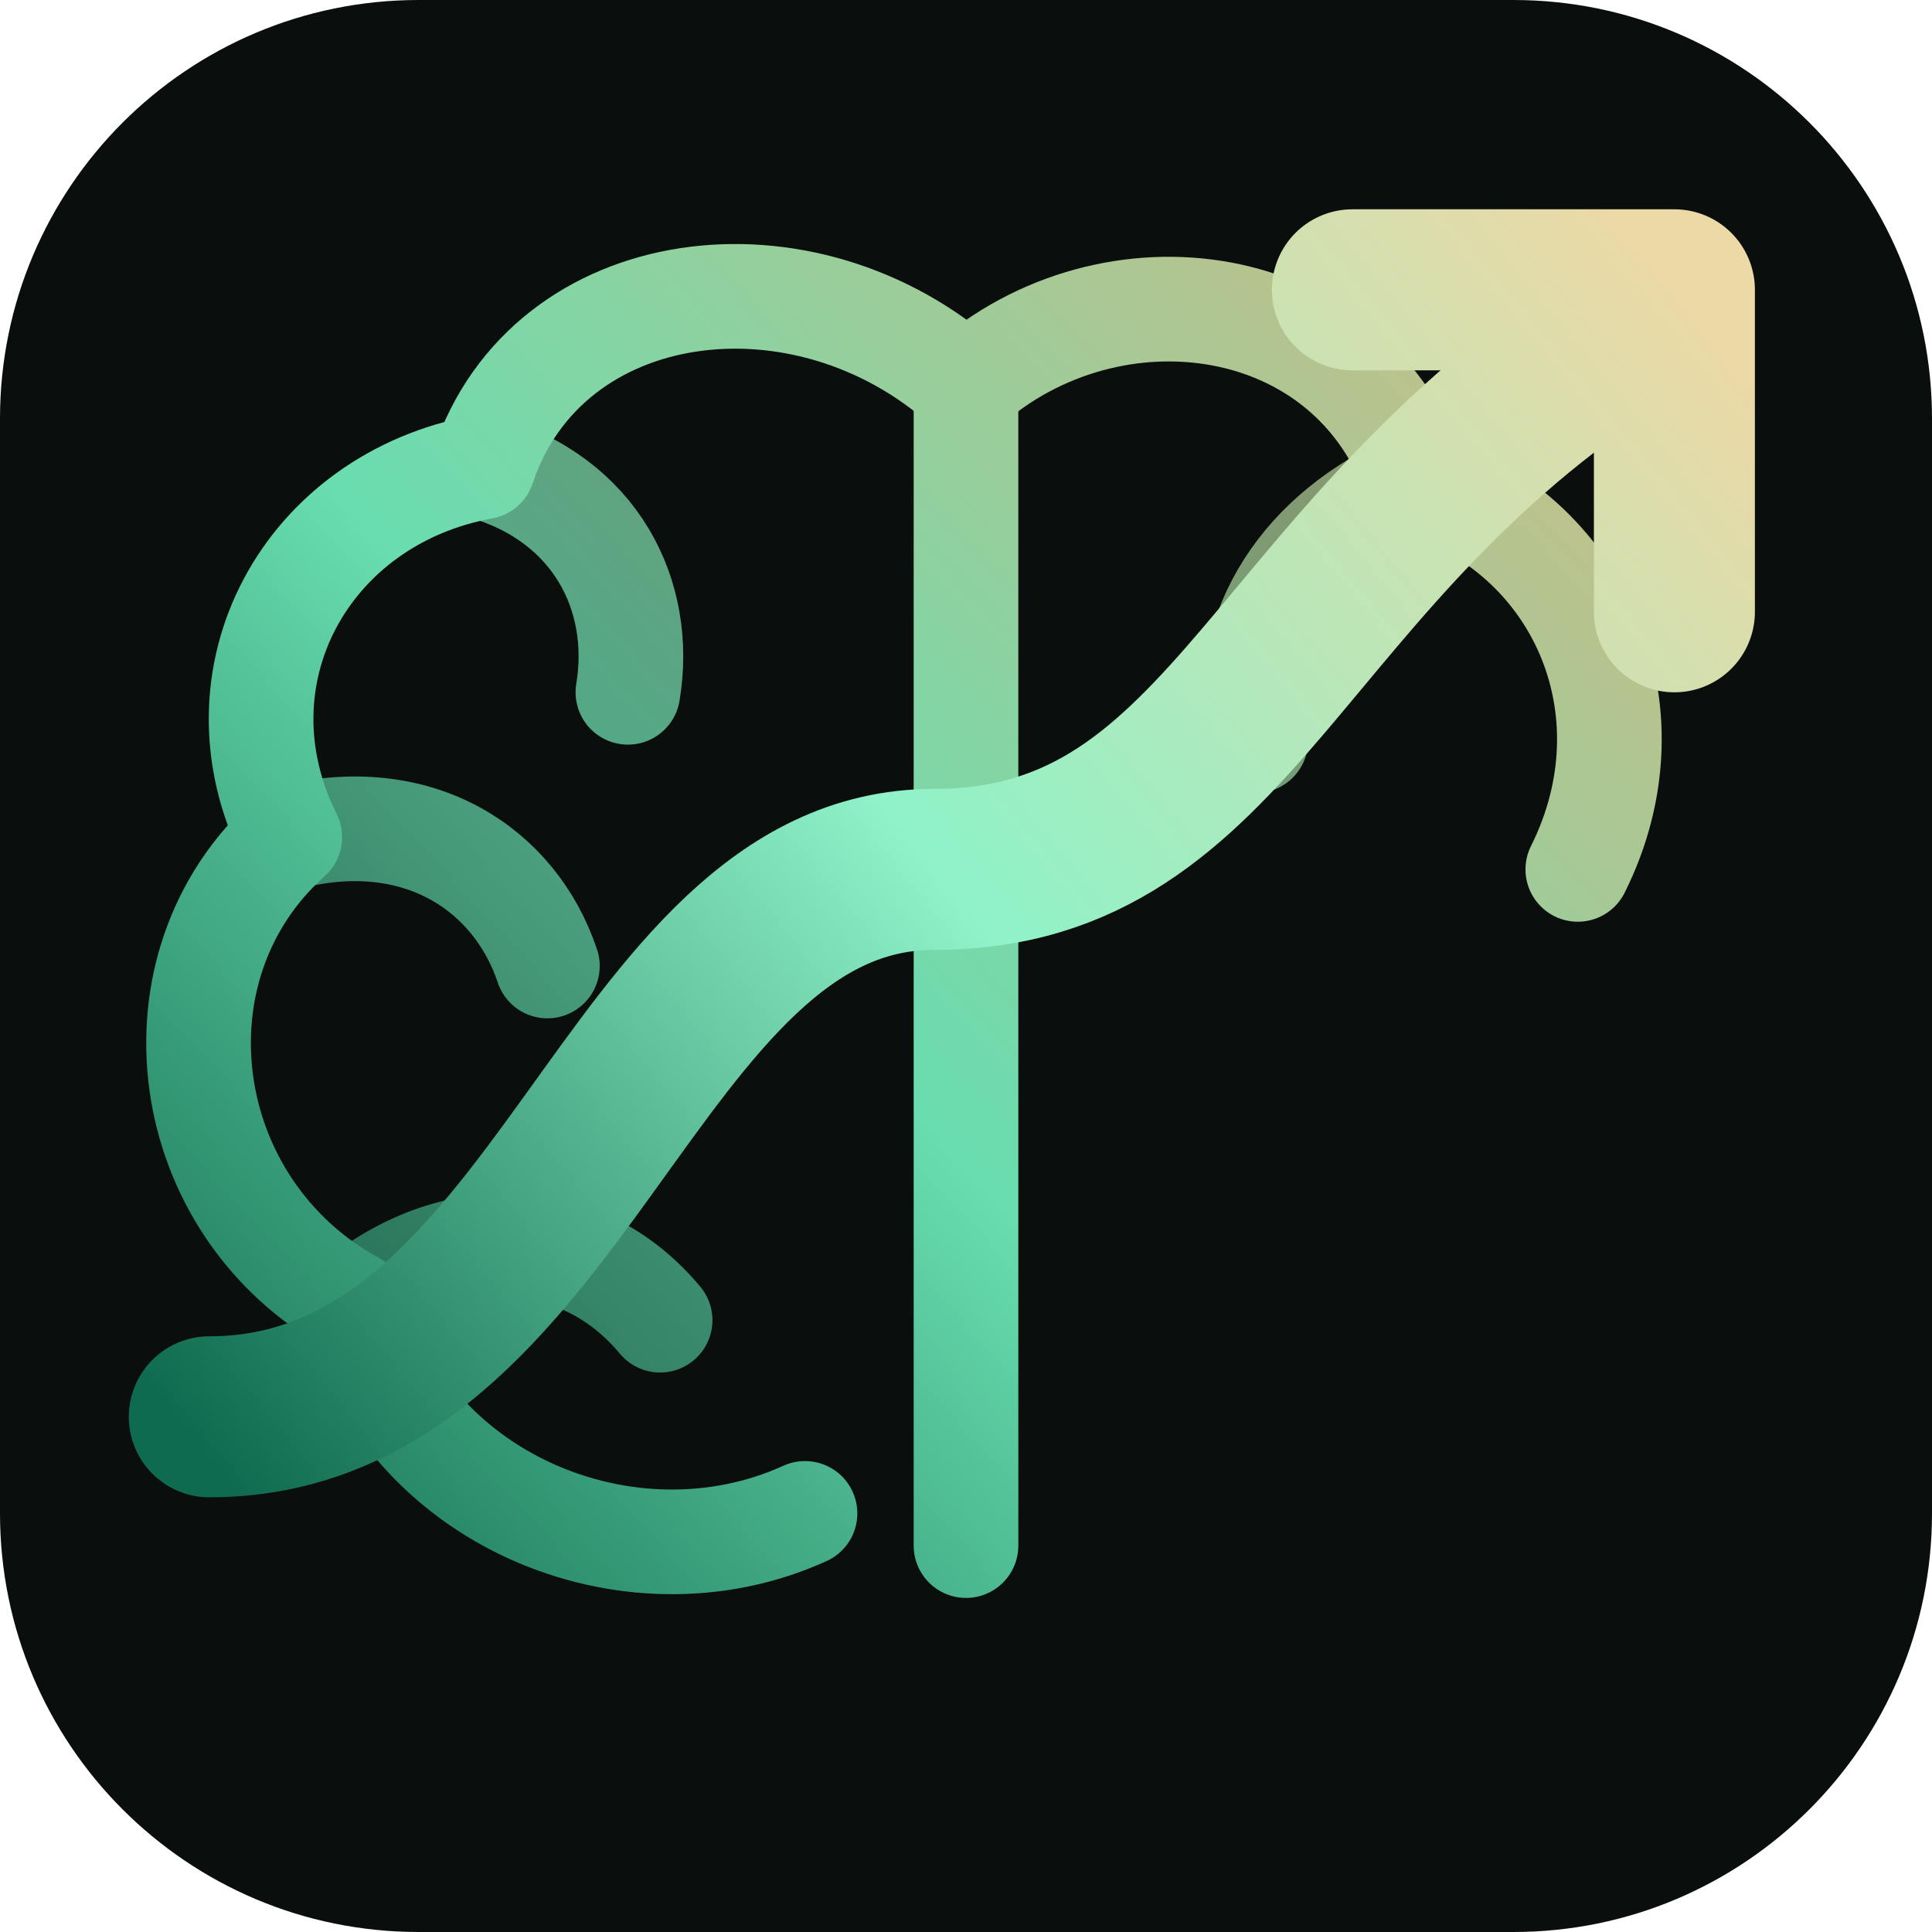
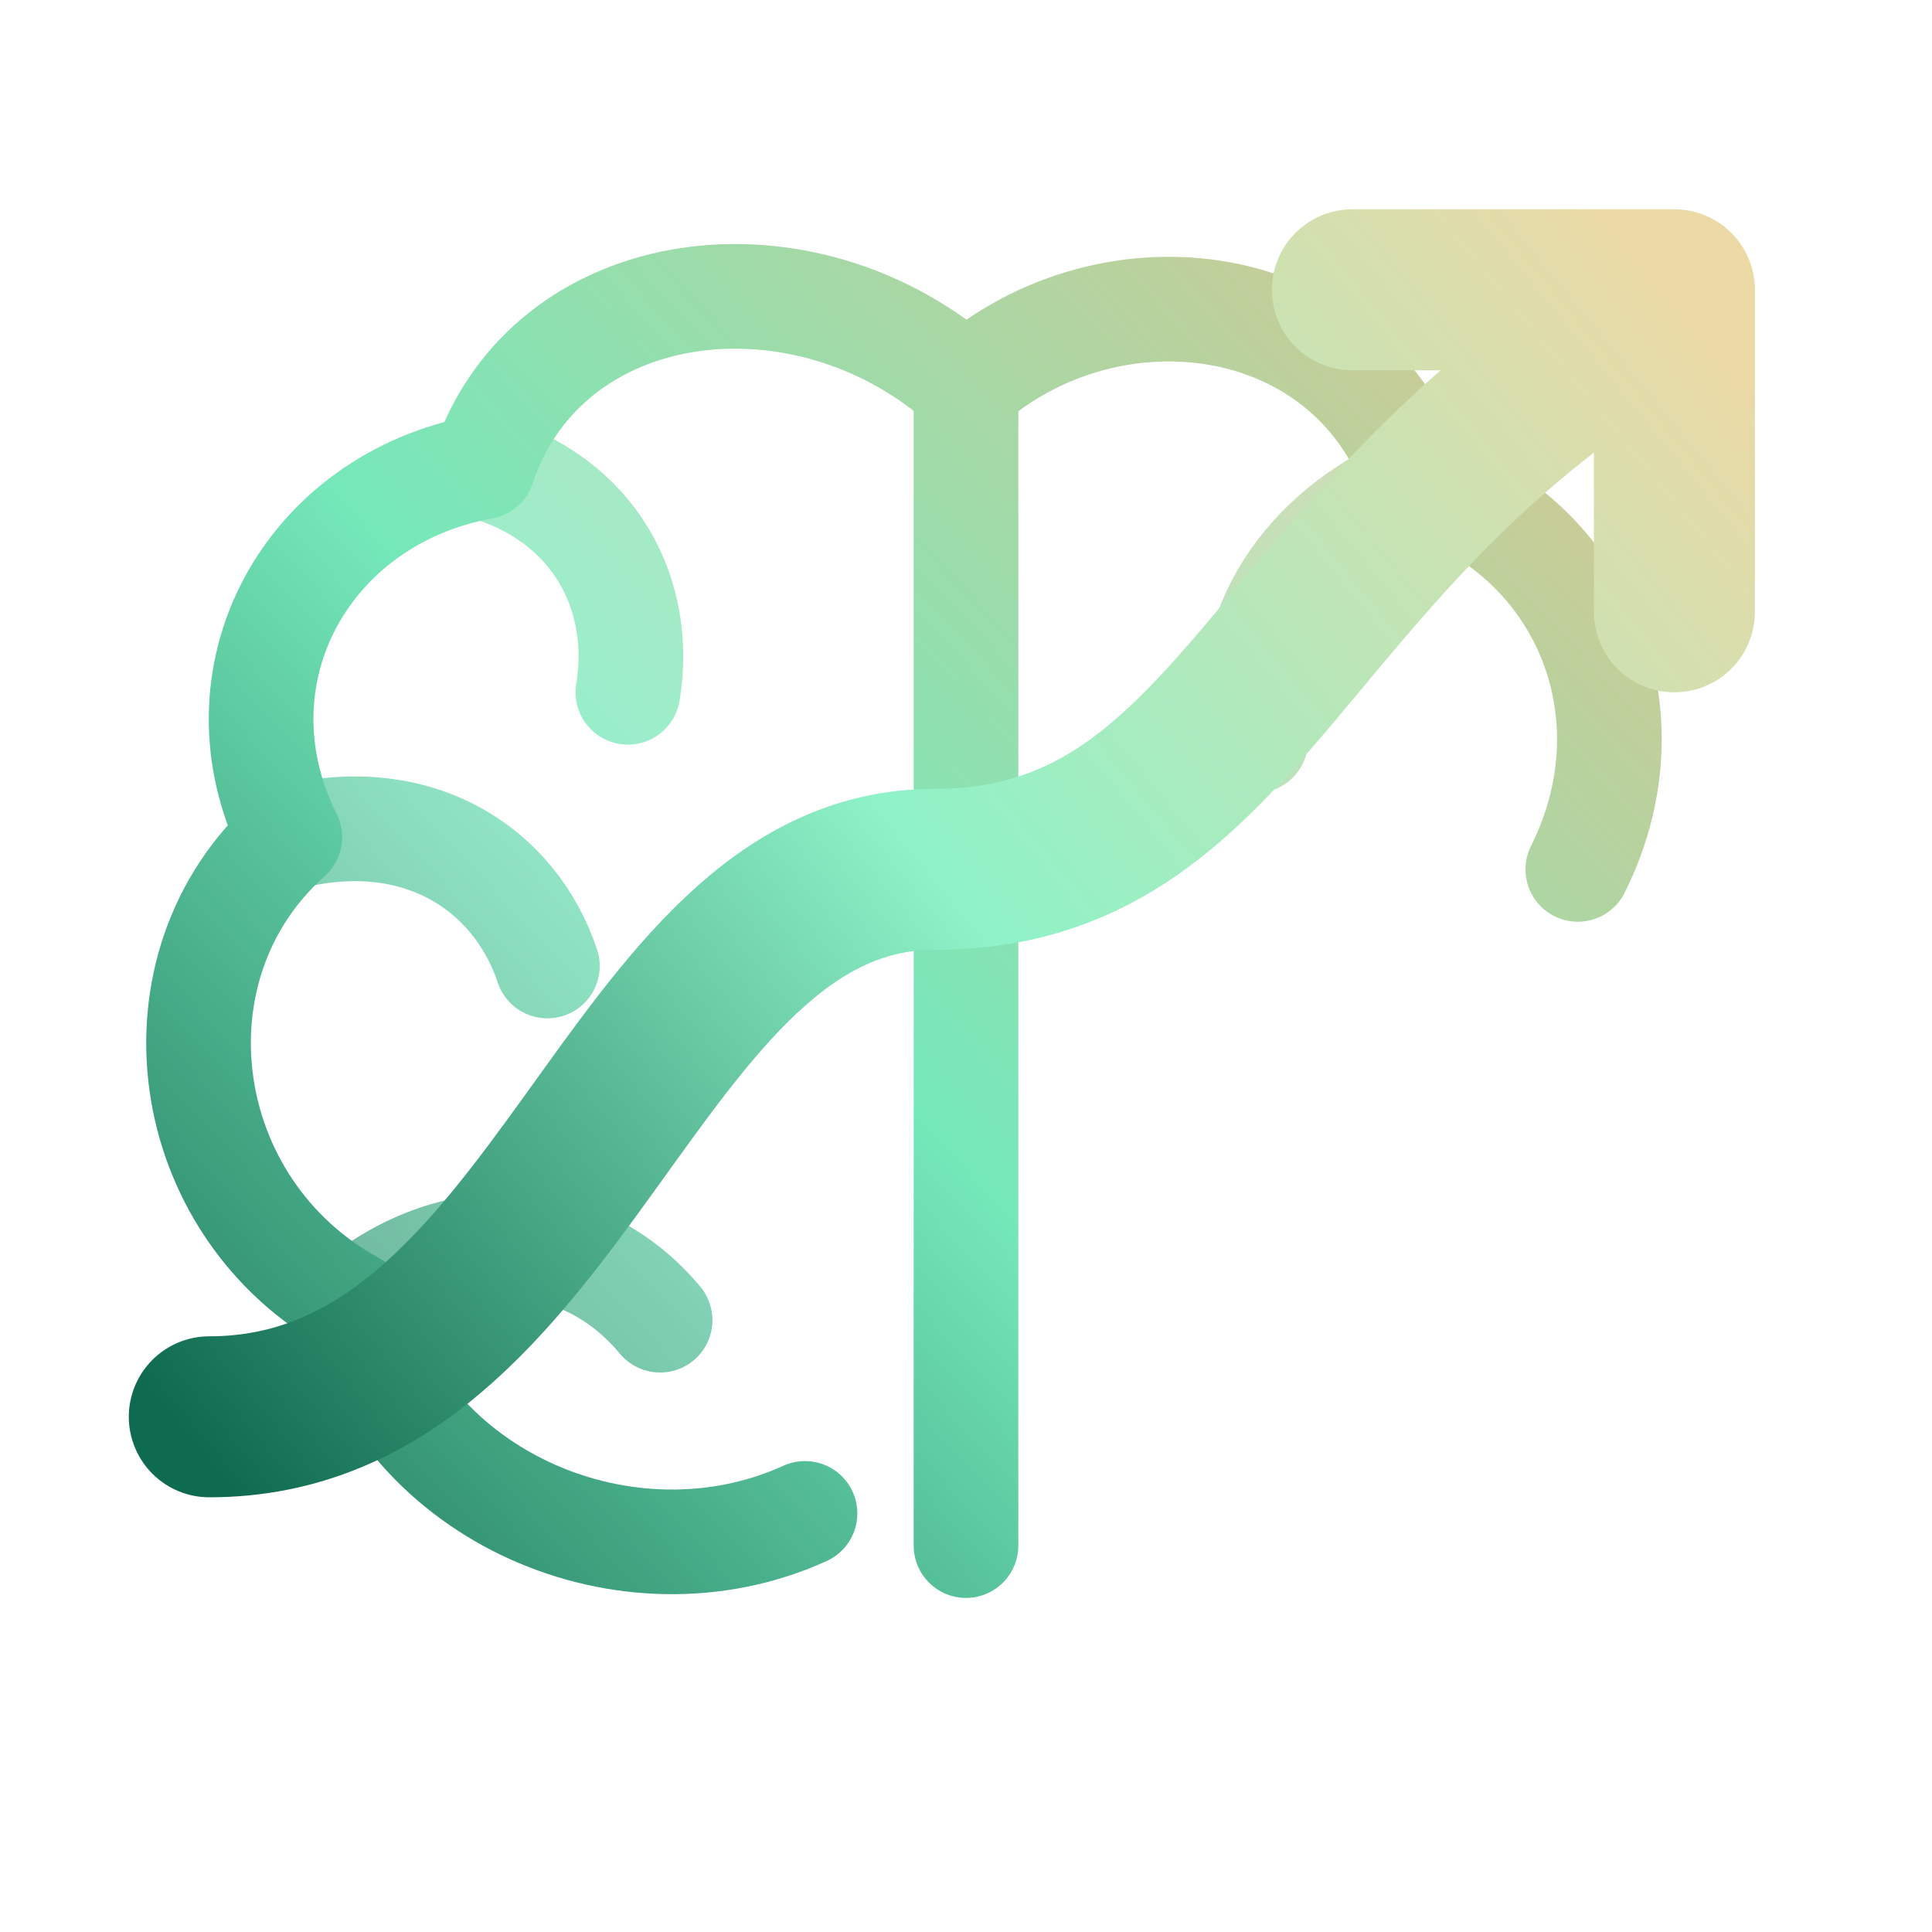
<svg xmlns="http://www.w3.org/2000/svg" viewBox="0 0 120 120" width="120" height="120" role="img" aria-label="Contas Claras">
  <defs>
    <linearGradient id="cc-brain" x1="10" y1="100" x2="100" y2="16" gradientUnits="userSpaceOnUse">
      <stop offset="0" stop-color="#0F6B4F" />
      <stop offset="0.45" stop-color="#6EE7B7" />
      <stop offset="1" stop-color="#D9C48A" />
    </linearGradient>
    <linearGradient id="cc-arrow" x1="14" y1="92" x2="104" y2="18" gradientUnits="userSpaceOnUse">
      <stop offset="0" stop-color="#0F6B4F" />
      <stop offset="0.5" stop-color="#8FF2C8" />
      <stop offset="1" stop-color="#EBD9A6" />
    </linearGradient>
  </defs>
-   <rect width="120" height="120" rx="26" fill="#0A0F0D" />
  <g fill="none" stroke-linecap="round" stroke-linejoin="round">
    <g stroke="url(#cc-brain)" stroke-width="6.5" opacity="0.95">
      <path d="M60 24C50 15 34 17 30 29 19 31 13 42 18 52 9 60 11 75 22 81 25 93 39 99 50 94" />
      <path d="M60 24c9-8 24-6 28 6 10 3 15 14 10 24" />
      <path d="M60 24v72" />
      <path d="M30 29c7 2 10 8 9 14" opacity="0.75" />
      <path d="M18 52c8-2 14 2 16 8" opacity="0.75" />
      <path d="M22 81c6-5 14-5 19 1" opacity="0.75" />
      <path d="M88 30c-7 3-11 9-10 16" opacity="0.75" />
    </g>
    <path d="M13 88C35 88 39 54 58 54s21-20 44-34" stroke="url(#cc-arrow)" stroke-width="10" />
    <path d="M84 18h20v20" stroke="url(#cc-arrow)" stroke-width="10" />
  </g>
</svg>
